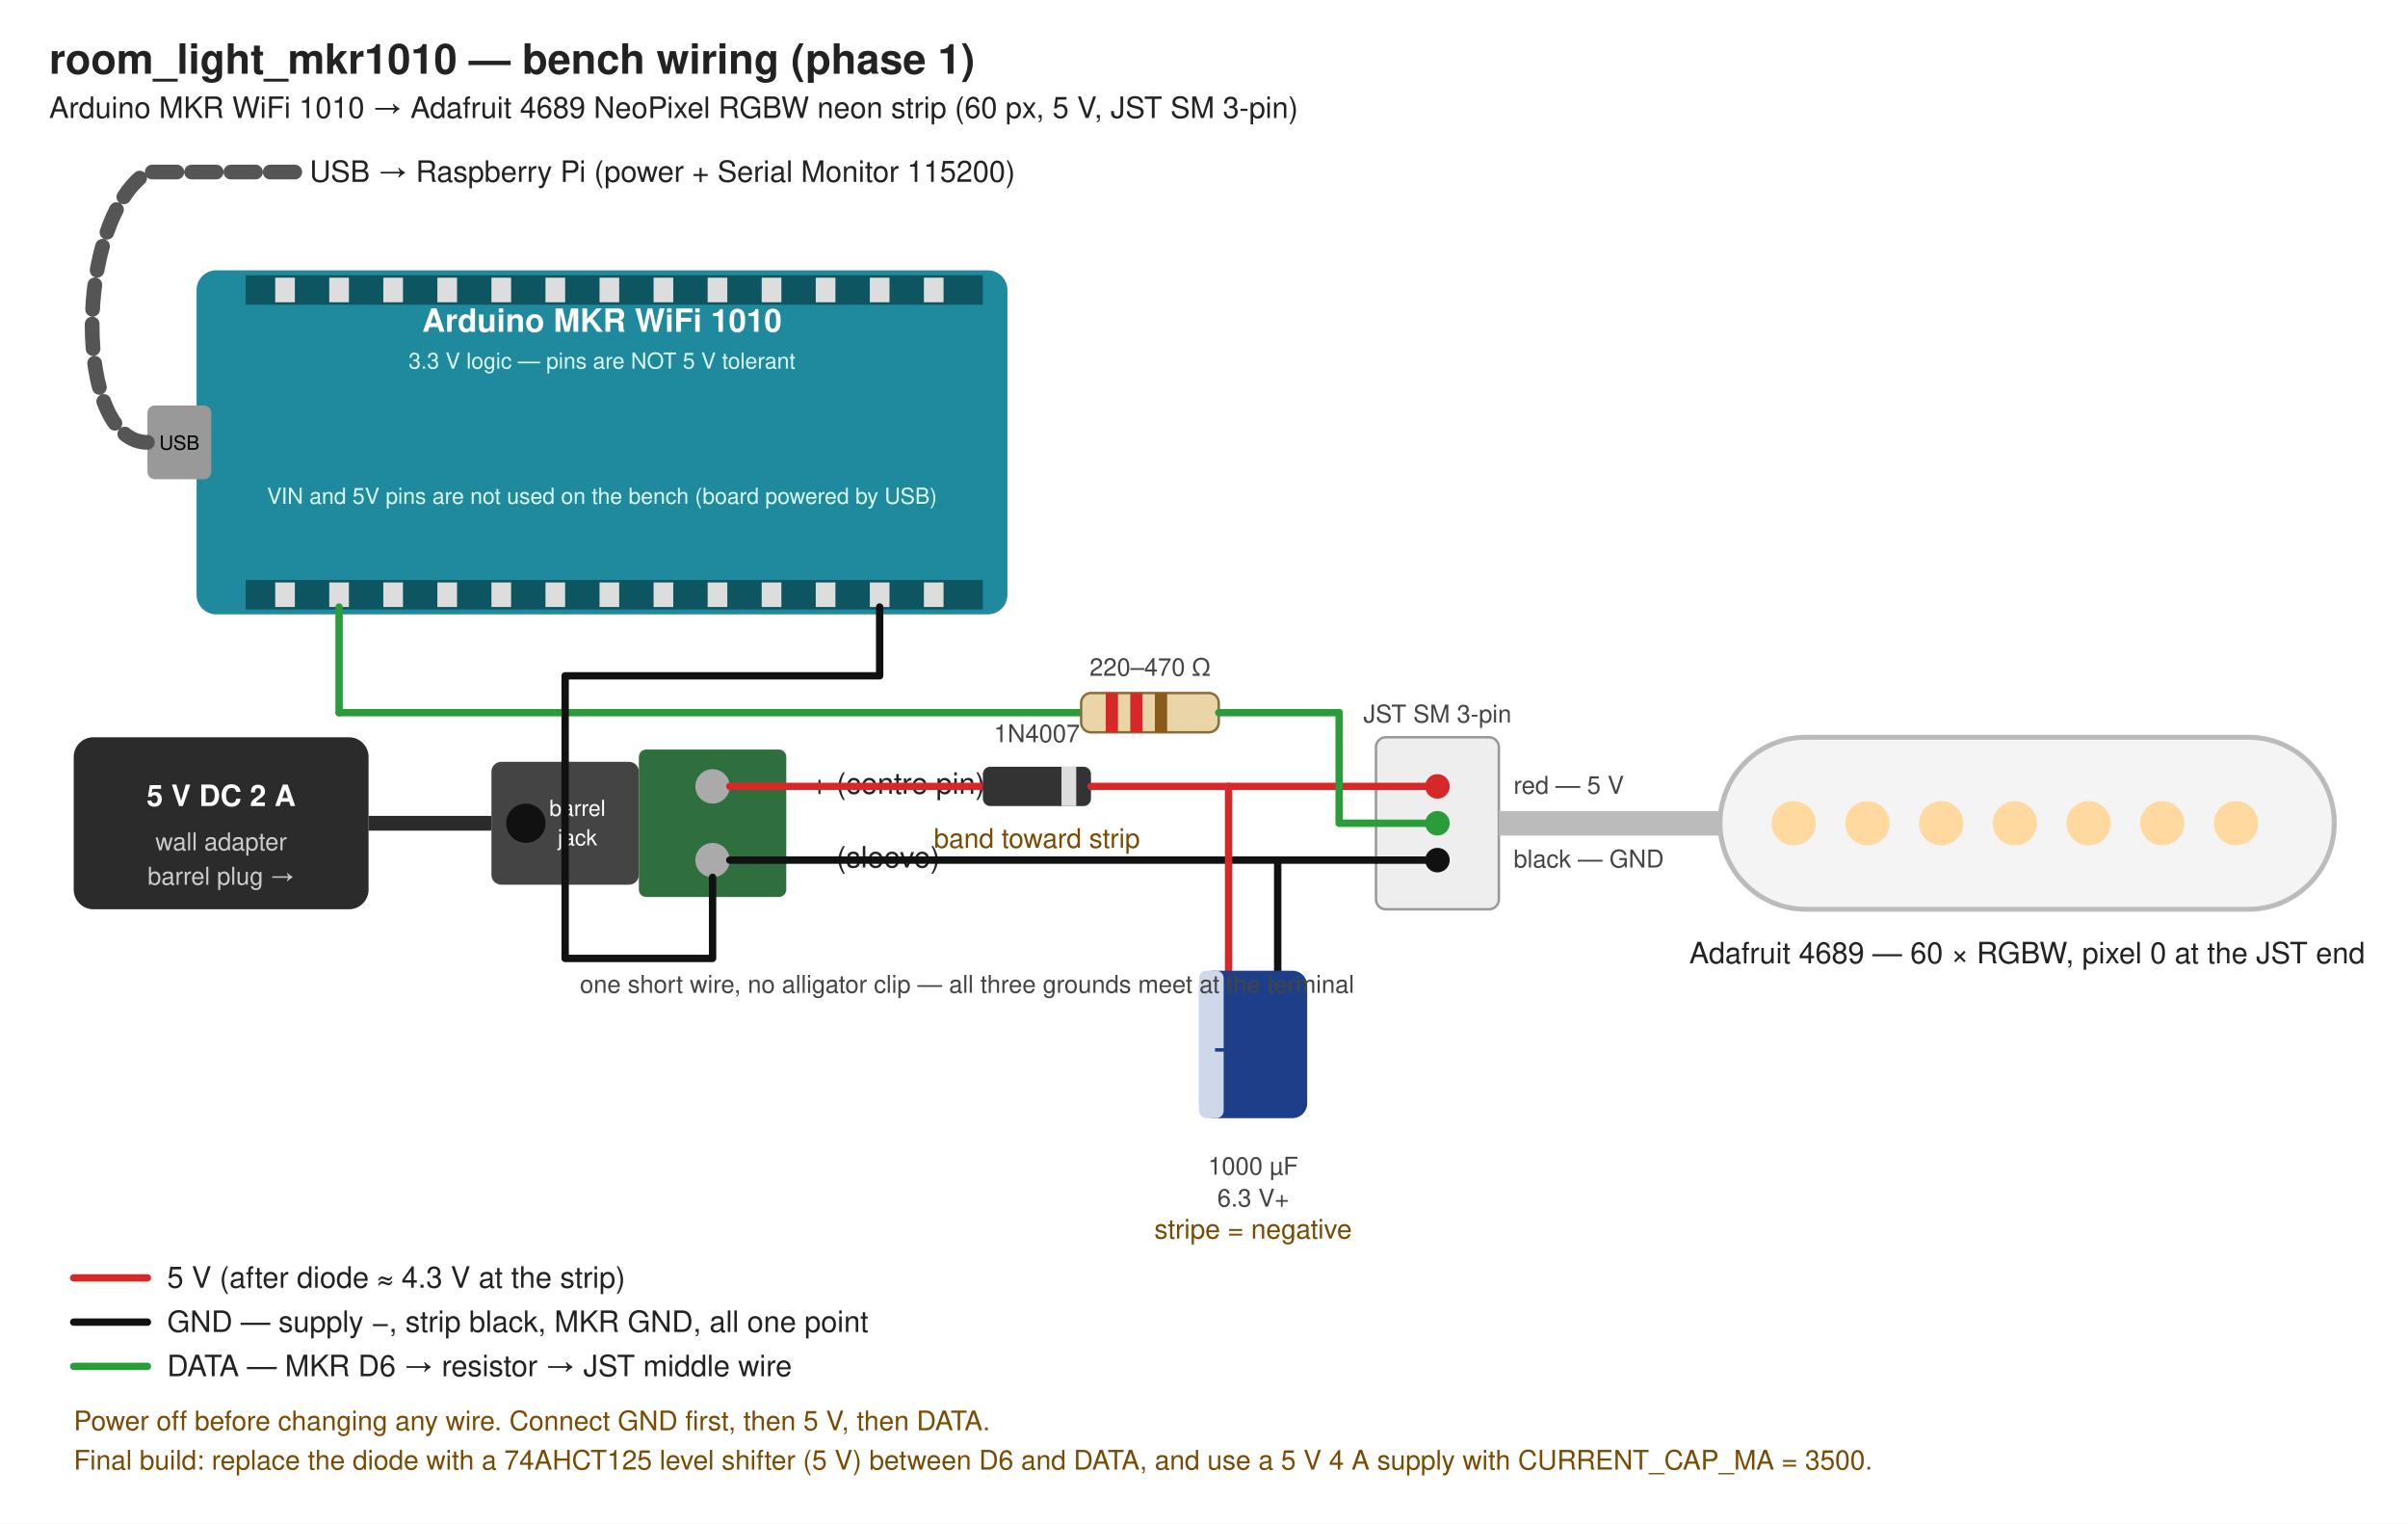
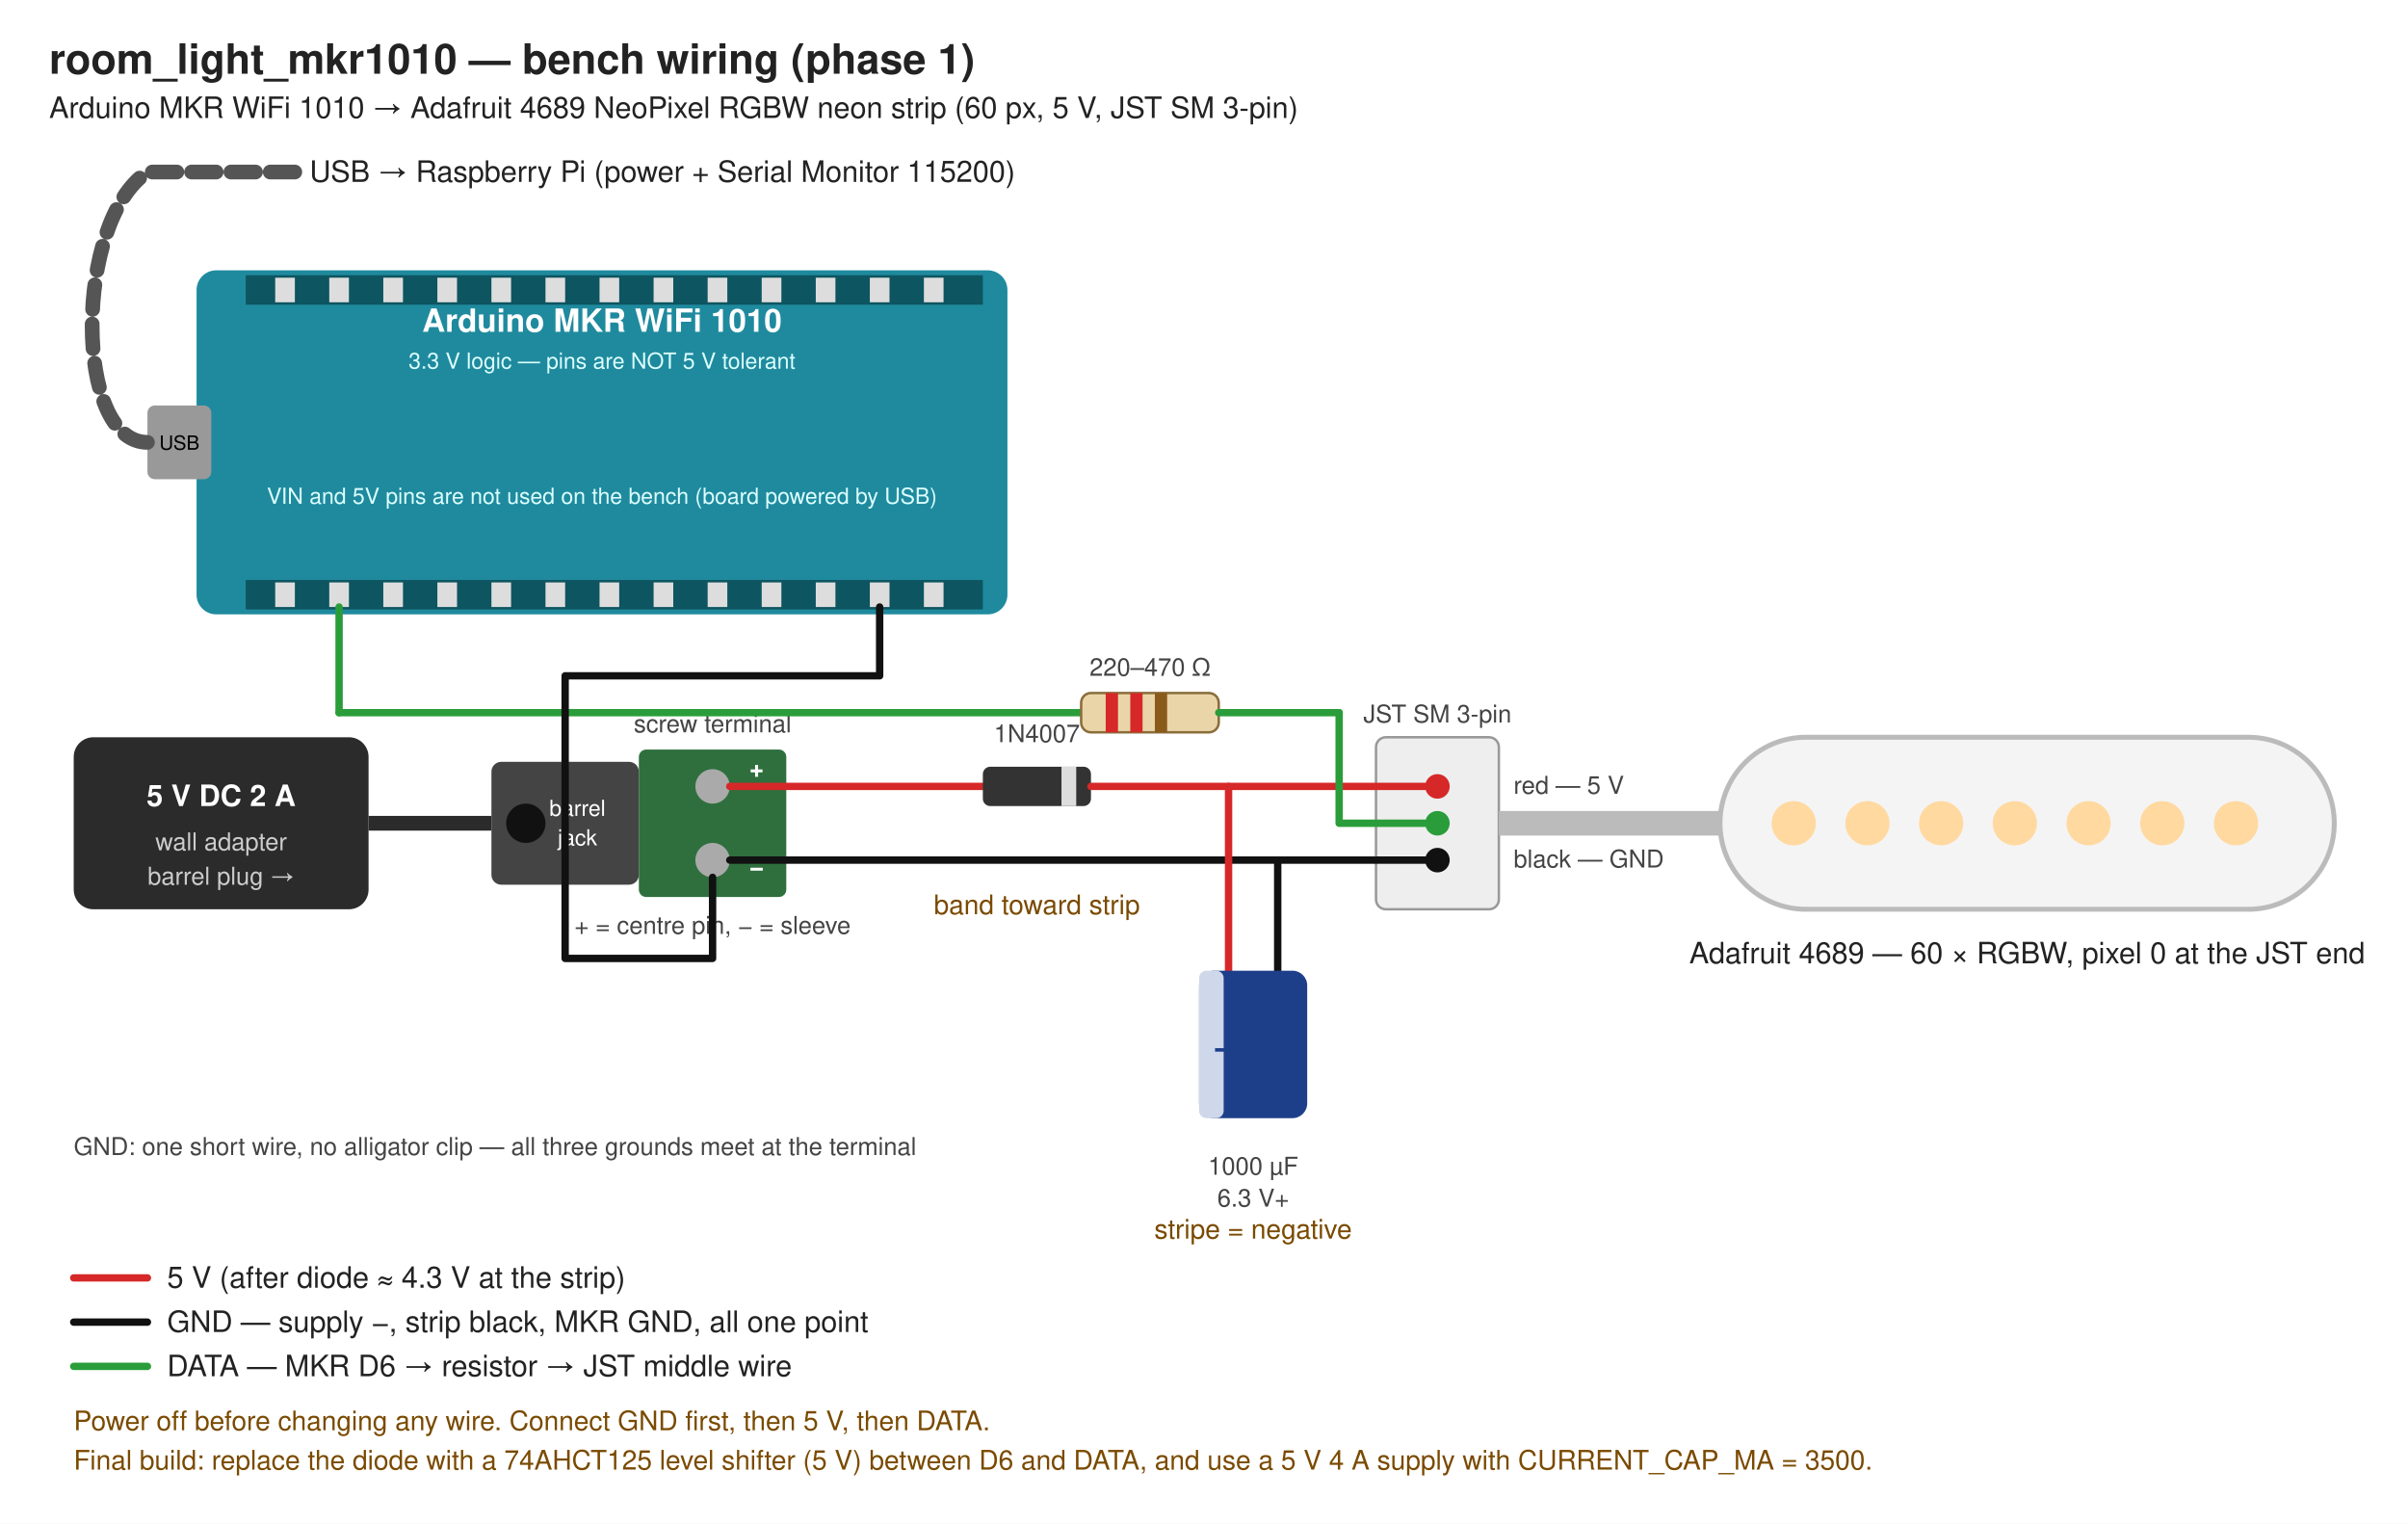
<svg xmlns="http://www.w3.org/2000/svg" width="980" height="620" viewBox="0 0 980 620" font-family="Helvetica, Arial, sans-serif">
  <defs>
    <style>
      .t  { font-size: 12px; fill: #222; }
      .ts { font-size: 10px; fill: #444; }
      .tt { font-size: 17px; font-weight: bold; fill: #222; }
      .pin { font-size: 9px; fill: #fff; font-weight: bold; }
      .w5v { stroke: #d62828; stroke-width: 3; fill: none; stroke-linecap: round; stroke-linejoin: round; }
      .wgnd{ stroke: #111;    stroke-width: 3; fill: none; stroke-linecap: round; stroke-linejoin: round; }
      .wdat{ stroke: #2a9d3a; stroke-width: 3; fill: none; stroke-linecap: round; stroke-linejoin: round; }
      .wusb{ stroke: #555; stroke-width: 6; fill: none; stroke-linecap: round; stroke-dasharray: 10 6; }
      .note{ font-size: 11px; fill: #7a4a00; }
    </style>
  </defs>
  <rect width="980" height="620" fill="#fff" />
  <text x="20" y="30" class="tt">room_light_mkr1010 — bench wiring (phase 1)</text>
  <text x="20" y="48" class="t">Arduino MKR WiFi 1010 → Adafruit 4689 NeoPixel RGBW neon strip (60 px, 5 V, JST SM 3-pin)</text>
  <g id="psu">
    <rect x="30" y="300" width="120" height="70" rx="8" fill="#2b2b2b" />
    <text x="90" y="328" text-anchor="middle" font-size="12" fill="#fff" font-weight="bold">5 V DC 2 A</text>
    <text x="90" y="346" text-anchor="middle" font-size="10" fill="#ccc">wall adapter</text>
    <text x="90" y="360" text-anchor="middle" font-size="10" fill="#ccc">barrel plug →</text>
    <line x1="150" y1="335" x2="200" y2="335" stroke="#2b2b2b" stroke-width="6" />
  </g>
  <g id="jack">
    <rect x="200" y="310" width="60" height="50" rx="4" fill="#444" />
    <circle cx="214" cy="335" r="8" fill="#111" />
    <text x="235" y="332" font-size="9" fill="#fff" text-anchor="middle">barrel</text>
    <text x="235" y="344" font-size="9" fill="#fff" text-anchor="middle">jack</text>
    <rect x="260" y="305" width="60" height="60" rx="3" fill="#2f6f3e" />
    <circle cx="290" cy="320" r="7" fill="#aaa" />
    <circle cx="290" cy="350" r="7" fill="#aaa" />
-     <text x="330" y="323" class="t">+ (centre pin)</text>
-     <text x="330" y="353" class="t">− (sleeve)</text>
+     <text x="290" y="298" text-anchor="middle" class="ts">screw terminal</text>
+     <text x="305" y="316" font-size="10" fill="#fff" font-weight="bold">+</text>
+     <text x="305" y="356" font-size="10" fill="#fff" font-weight="bold">−</text>
+     <text x="290" y="380" text-anchor="middle" class="ts">+ = centre pin, − = sleeve</text>
  </g>
  <g id="diode">
    <line x1="297" y1="320" x2="400" y2="320" class="w5v" />
    <rect x="400" y="312" width="44" height="16" rx="3" fill="#333" />
    <rect x="432" y="312" width="6" height="16" fill="#ddd" />
    <text x="422" y="302" text-anchor="middle" class="ts">1N4007</text>
-     <text x="422" y="345" text-anchor="middle" class="note">band toward strip</text>
+     <text x="422" y="372" text-anchor="middle" class="note">band toward strip</text>
    <line x1="444" y1="320" x2="560" y2="320" class="w5v" />
  </g>
  <line x1="297" y1="350" x2="560" y2="350" class="wgnd" />
  <g id="cap">
    <line x1="500" y1="320" x2="500" y2="395" class="w5v" />
    <line x1="520" y1="350" x2="520" y2="395" class="wgnd" />
    <rect x="488" y="395" width="44" height="60" rx="6" fill="#1d3f8a" />
    <rect x="488" y="395" width="10" height="60" rx="3" fill="#cfd8ea" />
    <text x="494" y="430" font-size="12" fill="#1d3f8a" font-weight="bold">−</text>
    <text x="510" y="478" text-anchor="middle" class="ts">1000 µF</text>
    <text x="510" y="491" text-anchor="middle" class="ts">6.3 V+</text>
    <text x="510" y="504" text-anchor="middle" class="note">stripe = negative</text>
  </g>
  <g id="jst">
    <rect x="560" y="300" width="50" height="70" rx="4" fill="#eee" stroke="#999" />
    <text x="585" y="294" text-anchor="middle" class="ts">JST SM 3-pin</text>
    <circle cx="585" cy="320" r="5" fill="#d62828" />
    <circle cx="585" cy="335" r="5" fill="#2a9d3a" />
    <circle cx="585" cy="350" r="5" fill="#111" />
    <text x="616" y="323" class="ts">red  — 5 V</text>
    <text x="616" y="338" class="ts">mid  — DATA</text>
    <text x="616" y="353" class="ts">black — GND</text>
    <rect x="700" y="300" width="250" height="70" rx="35" fill="#f4f4f4" stroke="#bbb" stroke-width="2" />
    <g fill="#ffd9a0">
      <circle cx="730" cy="335" r="9" />
      <circle cx="760" cy="335" r="9" />
      <circle cx="790" cy="335" r="9" />
      <circle cx="820" cy="335" r="9" />
      <circle cx="850" cy="335" r="9" />
      <circle cx="880" cy="335" r="9" />
      <circle cx="910" cy="335" r="9" />
    </g>
    <text x="825" y="392" text-anchor="middle" class="t">Adafruit 4689 — 60 × RGBW, pixel 0 at the JST end</text>
    <line x1="610" y1="335" x2="700" y2="335" stroke="#bbb" stroke-width="10" />
  </g>
  <g id="mkr">
    <rect x="80" y="110" width="330" height="140" rx="8" fill="#1f8a9e" />
    <text x="245" y="135" text-anchor="middle" font-size="13" fill="#fff" font-weight="bold">Arduino MKR WiFi 1010</text>
    <text x="245" y="150" text-anchor="middle" font-size="9" fill="#dff">3.3 V logic — pins are NOT 5 V tolerant</text>
    <rect x="60" y="165" width="26" height="30" rx="3" fill="#999" />
    <text x="73" y="183" font-size="8" text-anchor="middle" fill="#000">USB</text>
    <g>
      <rect x="100" y="112" width="300" height="12" fill="#0d5560" />
      <g fill="#ddd">
        <rect x="112" y="113" width="8" height="10" />
        <rect x="134" y="113" width="8" height="10" />
        <rect x="156" y="113" width="8" height="10" />
        <rect x="178" y="113" width="8" height="10" />
        <rect x="200" y="113" width="8" height="10" />
        <rect x="222" y="113" width="8" height="10" />
        <rect x="244" y="113" width="8" height="10" />
        <rect x="266" y="113" width="8" height="10" />
        <rect x="288" y="113" width="8" height="10" />
        <rect x="310" y="113" width="8" height="10" />
        <rect x="332" y="113" width="8" height="10" />
        <rect x="354" y="113" width="8" height="10" />
        <rect x="376" y="113" width="8" height="10" />
      </g>
      <g class="pin" text-anchor="middle">
        <text x="116" y="106">AREF</text>
        <text x="138" y="106">A0</text>
        <text x="160" y="106">A1</text>
        <text x="182" y="106">A2</text>
        <text x="204" y="106">A3</text>
        <text x="226" y="106">A4</text>
        <text x="248" y="106">A5</text>
        <text x="270" y="106">A6</text>
        <text x="292" y="106">D0</text>
        <text x="314" y="106">D1</text>
        <text x="336" y="106">D2</text>
        <text x="358" y="106">D3</text>
        <text x="380" y="106">D4</text>
      </g>
    </g>
    <g>
      <rect x="100" y="236" width="300" height="12" fill="#0d5560" />
      <g fill="#ddd">
        <rect x="112" y="237" width="8" height="10" />
        <rect x="134" y="237" width="8" height="10" />
        <rect x="156" y="237" width="8" height="10" />
        <rect x="178" y="237" width="8" height="10" />
        <rect x="200" y="237" width="8" height="10" />
        <rect x="222" y="237" width="8" height="10" />
        <rect x="244" y="237" width="8" height="10" />
        <rect x="266" y="237" width="8" height="10" />
        <rect x="288" y="237" width="8" height="10" />
        <rect x="310" y="237" width="8" height="10" />
        <rect x="332" y="237" width="8" height="10" />
        <rect x="354" y="237" width="8" height="10" />
        <rect x="376" y="237" width="8" height="10" />
      </g>
      <g class="pin" text-anchor="middle">
        <text x="116" y="262">D5</text>
        <text x="138" y="262">D6</text>
        <text x="160" y="262">D7</text>
        <text x="182" y="262">D8</text>
        <text x="204" y="262">D9</text>
        <text x="226" y="262">D10</text>
        <text x="248" y="262">D11</text>
        <text x="270" y="262">D12</text>
        <text x="292" y="262">D13</text>
        <text x="314" y="262">D14</text>
        <text x="336" y="262">RST</text>
        <text x="358" y="262">GND</text>
        <text x="380" y="262">VCC</text>
      </g>
      <text x="402" y="262" class="pin" fill="#1f8a9e"> </text>
    </g>
    <text x="245" y="205" text-anchor="middle" font-size="9" fill="#dff">VIN and 5V pins are not used on the bench (board powered by USB)</text>
  </g>
  <path d="M60 180 C 30 180, 30 90, 60 70 L 120 70" class="wusb" />
  <text x="126" y="74" class="t">USB → Raspberry Pi (power + Serial Monitor 115200)</text>
  <g id="data">
    <line x1="138" y1="247" x2="138" y2="290" class="wdat" />
    <line x1="138" y1="290" x2="440" y2="290" class="wdat" />
    <rect x="440" y="282" width="56" height="16" rx="4" fill="#e9d5a8" stroke="#8a6d3b" />
    <rect x="450" y="282" width="5" height="16" fill="#d62828" />
    <rect x="460" y="282" width="5" height="16" fill="#d62828" />
    <rect x="470" y="282" width="5" height="16" fill="#8a5a1b" />
    <text x="468" y="275" text-anchor="middle" class="ts">220–470 Ω</text>
    <line x1="496" y1="290" x2="545" y2="290" class="wdat" />
    <path d="M545 290 L 545 335 L 580 335" class="wdat" />
  </g>
  <path d="M358 247 L 358 275 L 230 275 L 230 390 L 290 390 L 290 357" class="wgnd" />
-   <text x="236" y="404" class="ts">one short wire, no alligator clip — all three grounds meet at the terminal</text>
+   <text x="30" y="470" class="ts">GND: one short wire, no alligator clip — all three grounds meet at the terminal</text>
  <line x1="560" y1="320" x2="580" y2="320" class="w5v" />
  <line x1="560" y1="350" x2="580" y2="350" class="wgnd" />
  <g transform="translate(30 520)">
    <line x1="0" y1="0" x2="30" y2="0" class="w5v" />
    <text x="38" y="4" class="t">5 V (after diode ≈ 4.3 V at the strip)</text>
    <line x1="0" y1="18" x2="30" y2="18" class="wgnd" />
    <text x="38" y="22" class="t">GND — supply −, strip black, MKR GND, all one point</text>
    <line x1="0" y1="36" x2="30" y2="36" class="wdat" />
    <text x="38" y="40" class="t">DATA — MKR D6 → resistor → JST middle wire</text>
    <text x="0" y="62" class="note">Power off before changing any wire. Connect GND first, then 5 V, then DATA.</text>
    <text x="0" y="78" class="note">Final build: replace the diode with a 74AHCT125 level shifter (5 V) between D6 and DATA, and use a 5 V 4 A supply with CURRENT_CAP_MA = 3500.</text>
  </g>
</svg>
